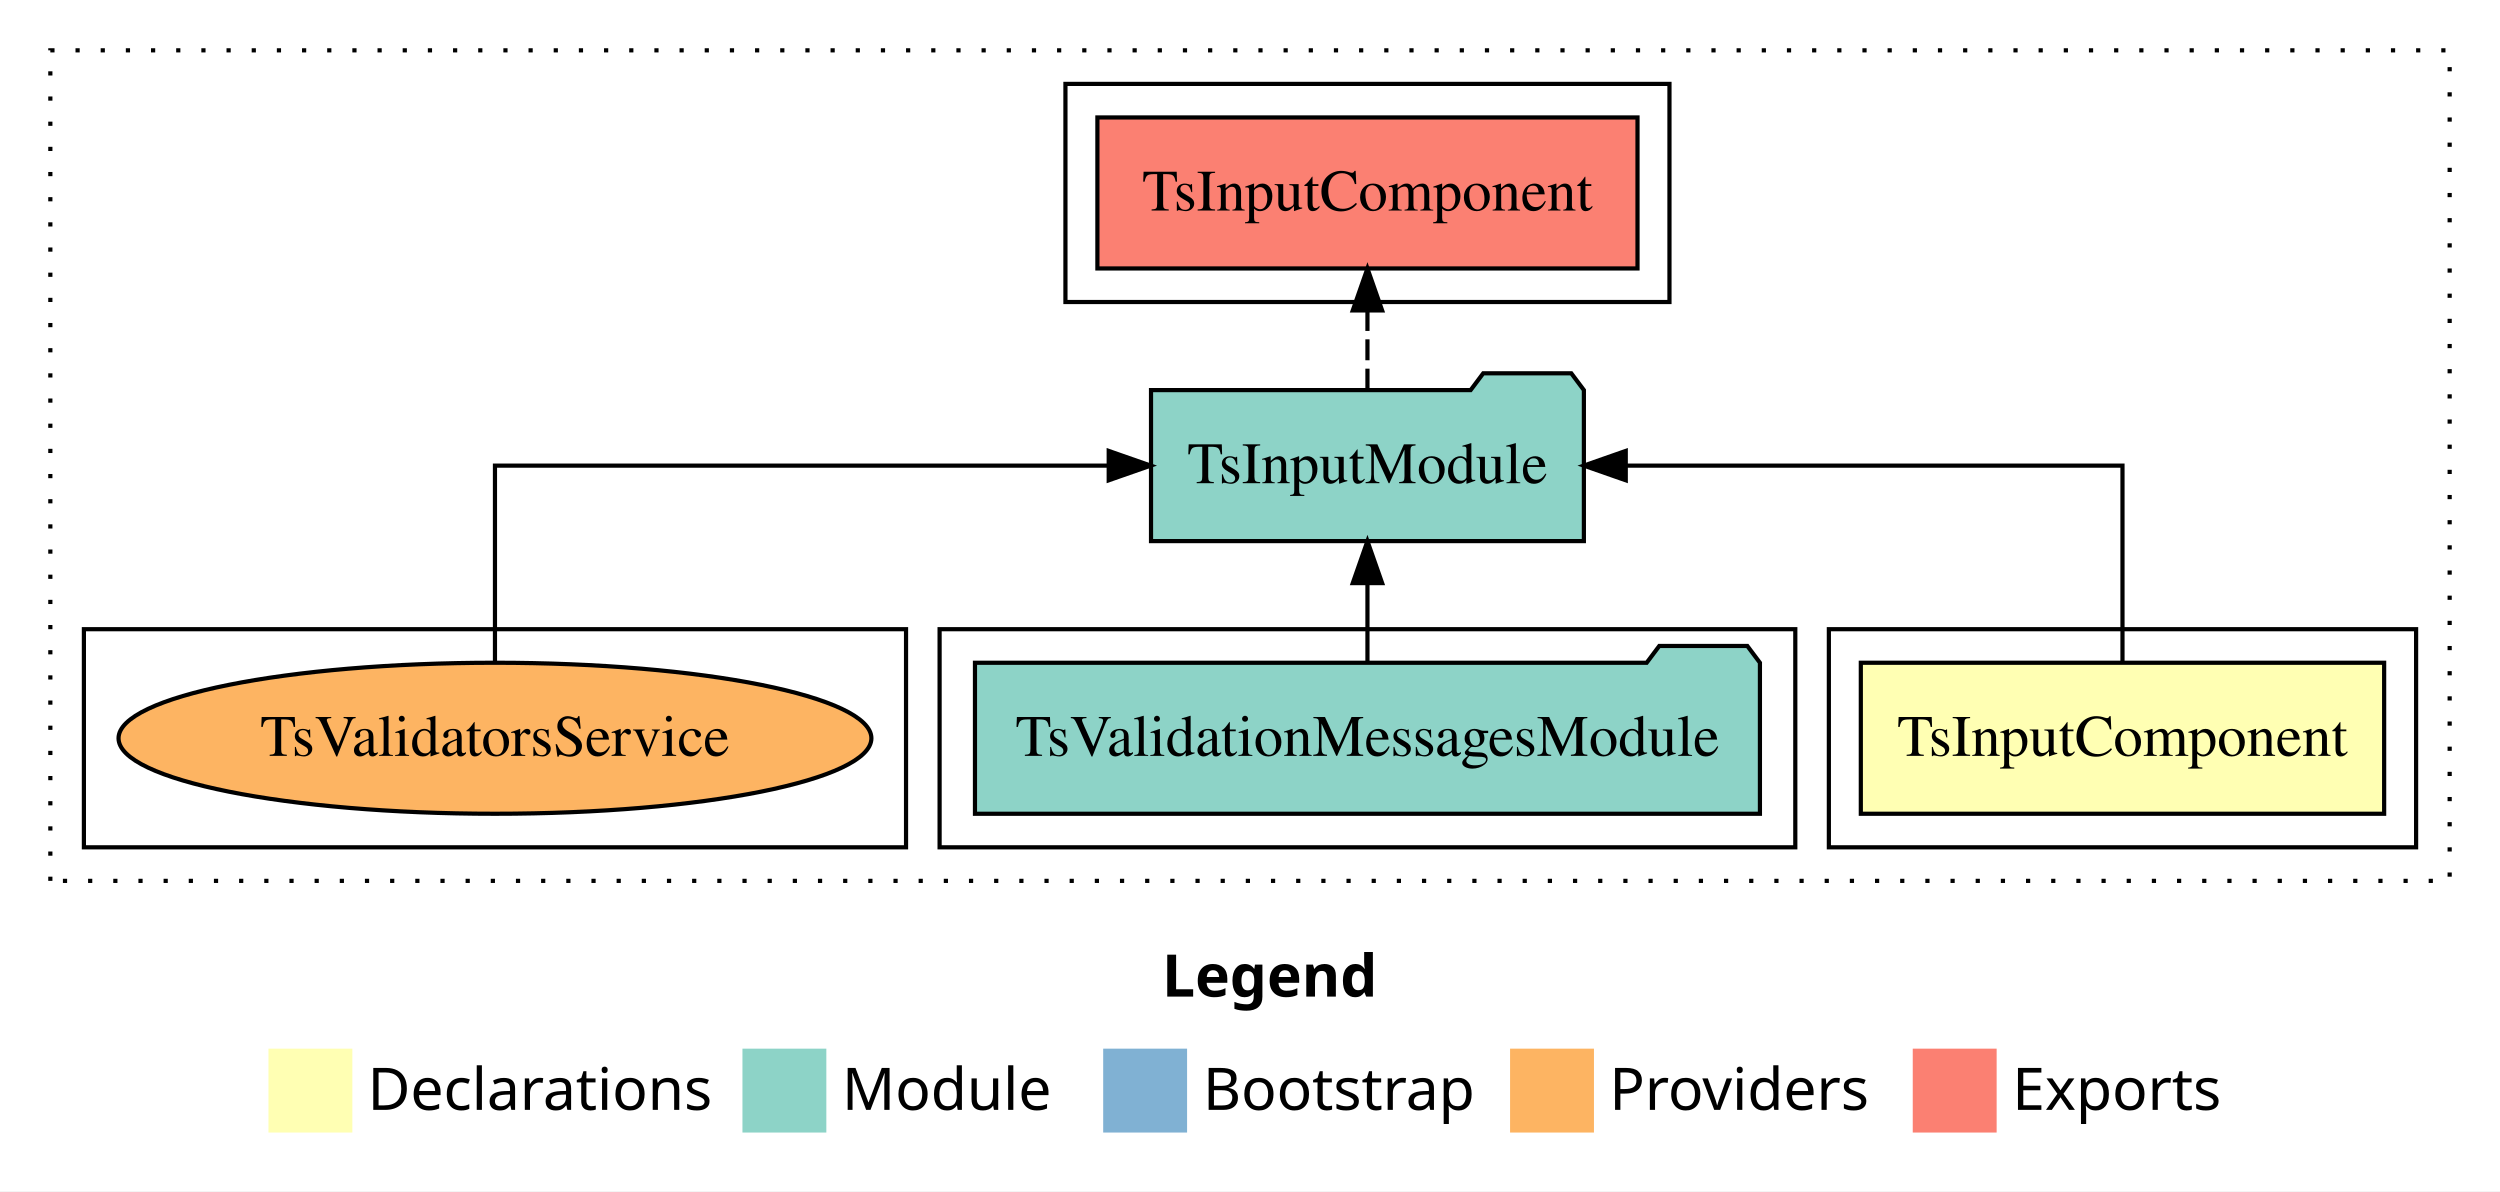
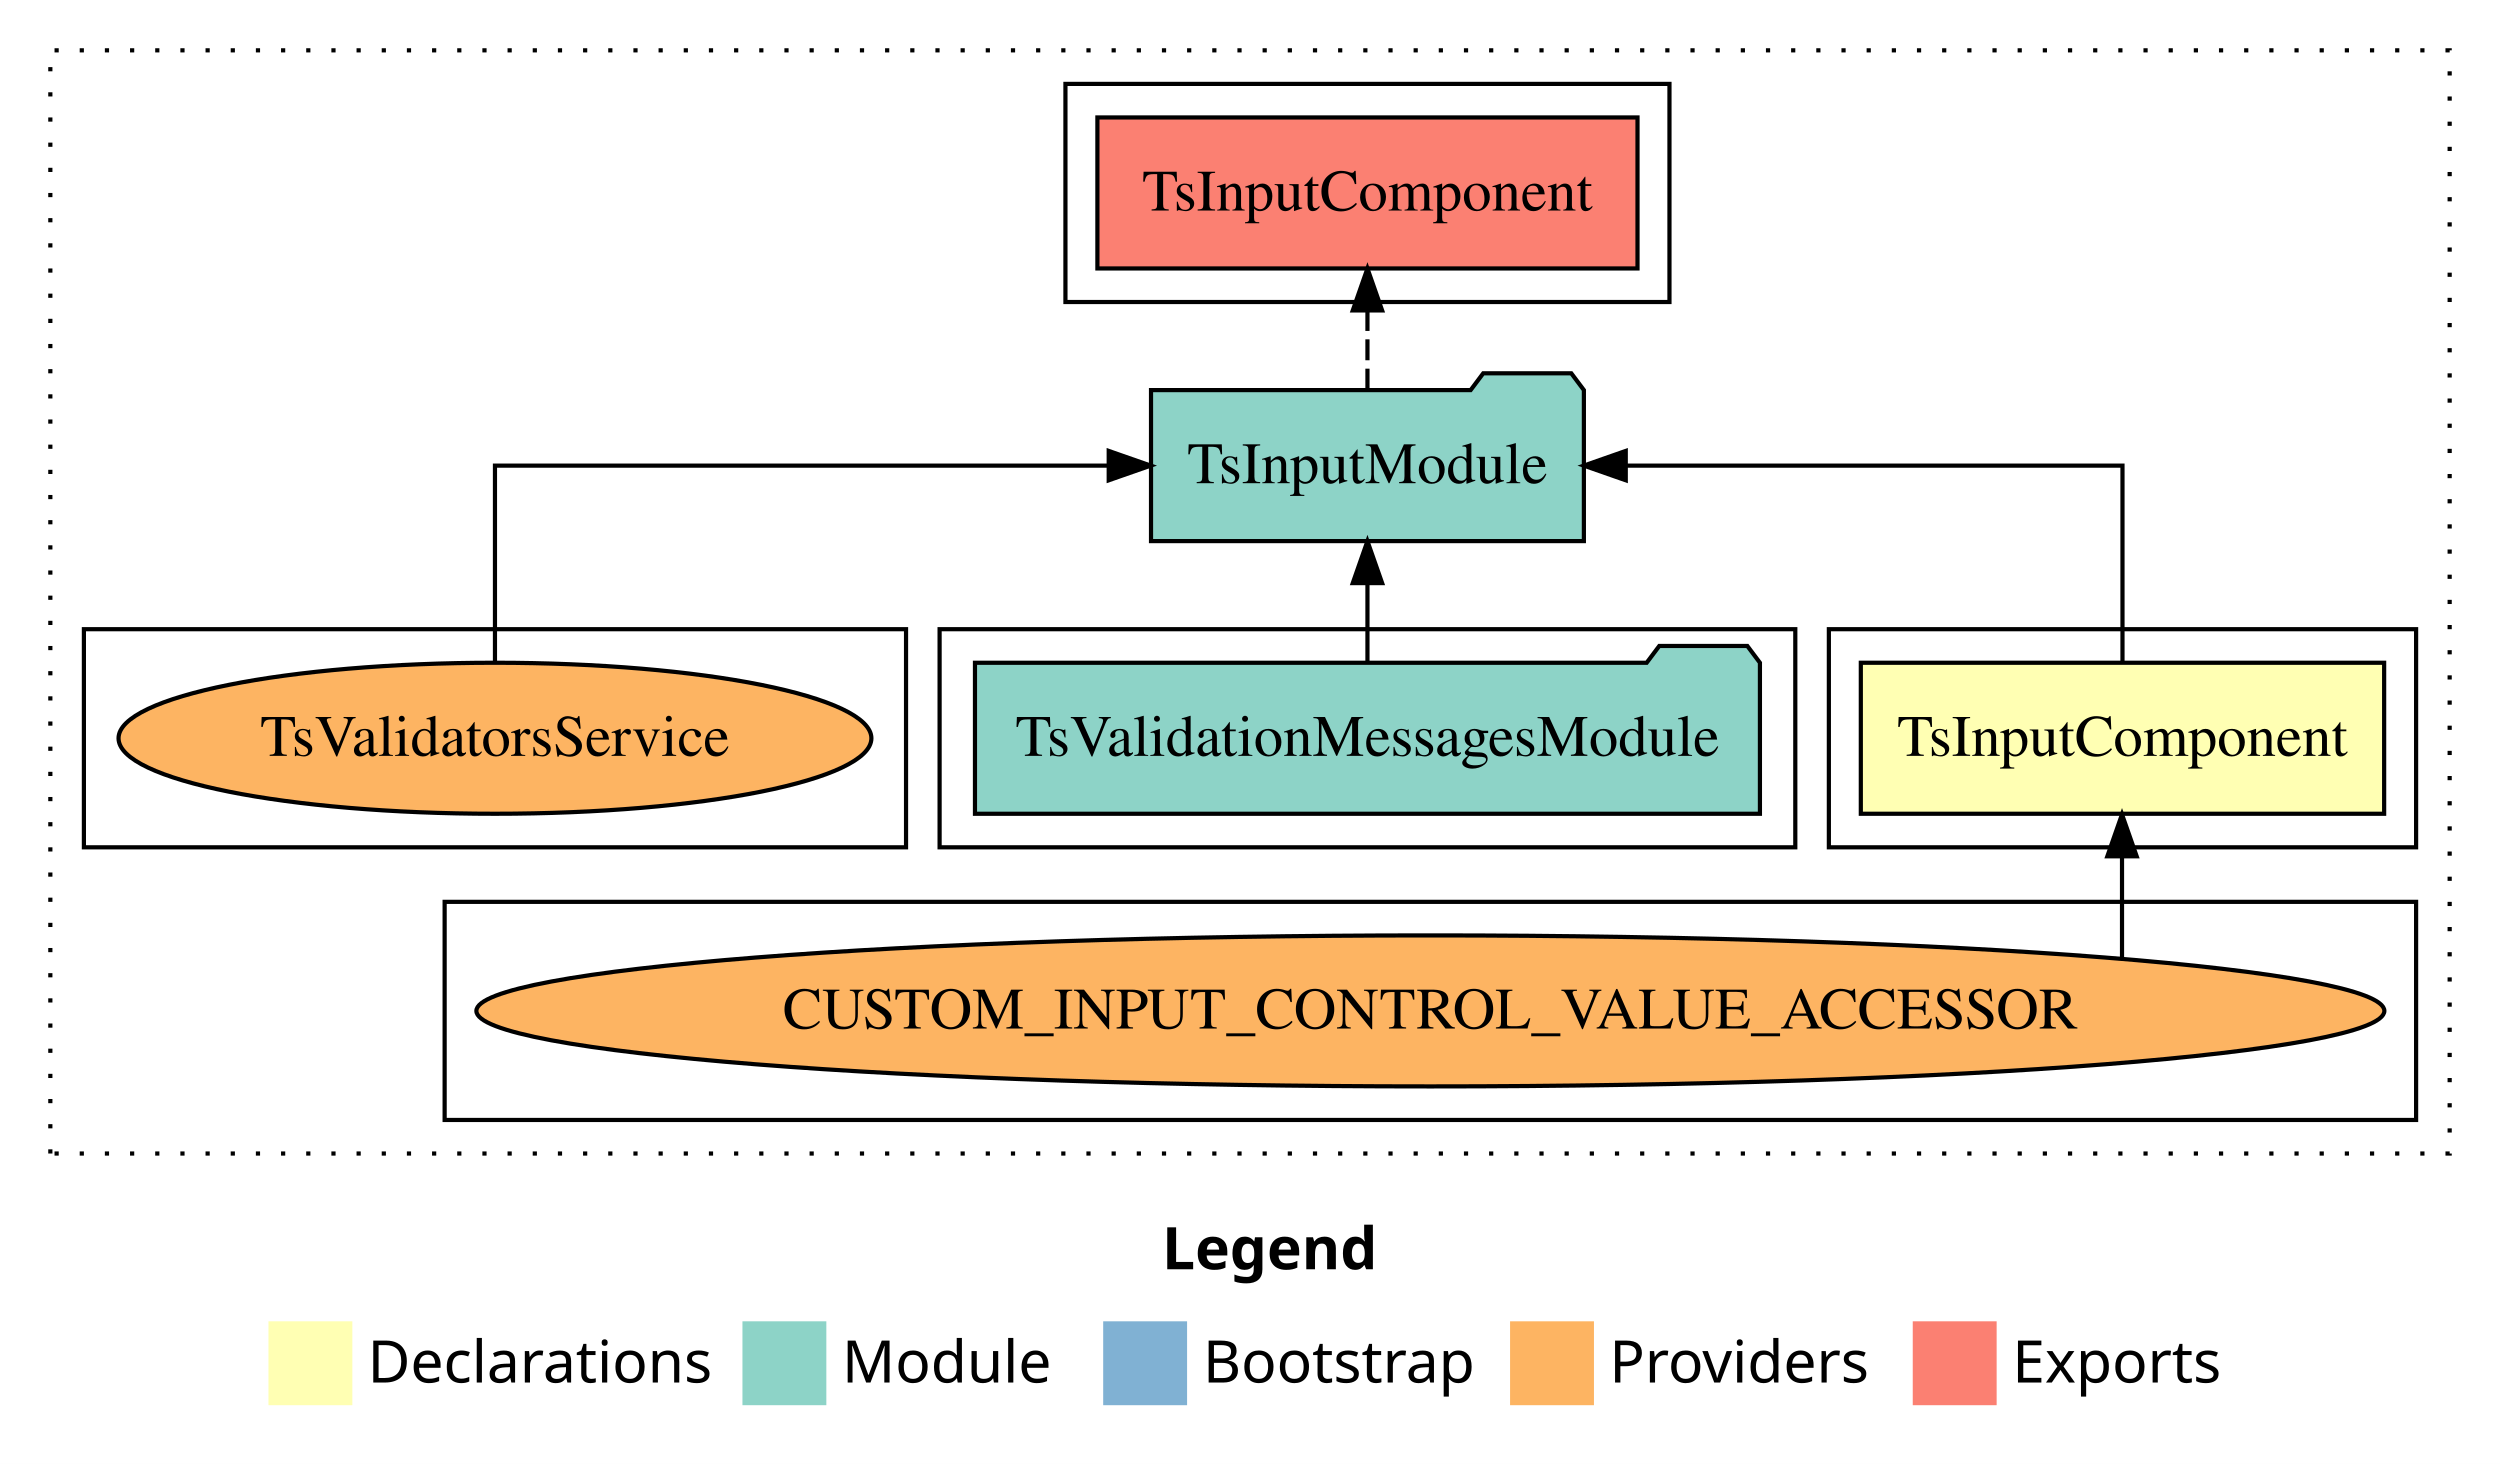
- <svg xmlns="http://www.w3.org/2000/svg" width="596pt" height="284pt" viewBox="0.00 0.00 596.00 284.00">
-   <g id="graph0" class="graph" transform="scale(1 1) rotate(0) translate(4 280)">
-     <polygon fill="#ffffff" stroke="transparent" points="-4,4 -4,-280 592,-280 592,4 -4,4" />
+ <svg xmlns="http://www.w3.org/2000/svg" width="596pt" height="349pt" viewBox="0.00 0.00 596.00 349.00">
+   <g id="graph0" class="graph" transform="scale(1 1) rotate(0) translate(4 345)">
+     <polygon fill="#ffffff" stroke="transparent" points="-4,4 -4,-345 592,-345 592,4 -4,4" />
    <text text-anchor="start" x="273.009" y="-42.4" font-family="sans-serif" font-weight="bold" font-size="14.00" fill="#000000">Legend</text>
    <polygon fill="#ffffb3" stroke="transparent" points="60,-10 60,-30 80,-30 80,-10 60,-10" />
    <text text-anchor="start" x="83.629" y="-15.4" font-family="sans-serif" font-size="14.00" fill="#000000">  Declarations</text>
    <polygon fill="#8dd3c7" stroke="transparent" points="173,-10 173,-30 193,-30 193,-10 173,-10" />
    <text text-anchor="start" x="196.725" y="-15.4" font-family="sans-serif" font-size="14.00" fill="#000000">  Module</text>
    <polygon fill="#80b1d3" stroke="transparent" points="259,-10 259,-30 279,-30 279,-10 259,-10" />
    <text text-anchor="start" x="282.781" y="-15.4" font-family="sans-serif" font-size="14.00" fill="#000000">  Bootstrap</text>
    <polygon fill="#fdb462" stroke="transparent" points="356,-10 356,-30 376,-30 376,-10 356,-10" />
    <text text-anchor="start" x="379.673" y="-15.4" font-family="sans-serif" font-size="14.00" fill="#000000">  Providers</text>
    <polygon fill="#fb8072" stroke="transparent" points="452,-10 452,-30 472,-30 472,-10 452,-10" />
    <text text-anchor="start" x="475.726" y="-15.4" font-family="sans-serif" font-size="14.00" fill="#000000">  Exports</text>
    <g id="clust1" class="cluster">
-       <polygon fill="none" stroke="#000000" stroke-dasharray="1,5" points="8,-70 8,-268 580,-268 580,-70 8,-70" />
+       <polygon fill="none" stroke="#000000" stroke-dasharray="1,5" points="8,-70 8,-333 580,-333 580,-70 8,-70" />
    </g>
    <g id="clust2" class="cluster">
-       <polygon fill="none" stroke="#000000" points="432,-78 432,-130 572,-130 572,-78 432,-78" />
+       <polygon fill="none" stroke="#000000" points="432,-143 432,-195 572,-195 572,-143 432,-143" />
+     </g>
+     <g id="clust3" class="cluster">
+       <polygon fill="none" stroke="#000000" points="102,-78 102,-130 572,-130 572,-78 102,-78" />
    </g>
    <g id="clust4" class="cluster">
-       <polygon fill="none" stroke="#000000" points="220,-78 220,-130 424,-130 424,-78 220,-78" />
+       <polygon fill="none" stroke="#000000" points="220,-143 220,-195 424,-195 424,-143 220,-143" />
    </g>
    <g id="clust5" class="cluster">
-       <polygon fill="none" stroke="#000000" points="250,-208 250,-260 394,-260 394,-208 250,-208" />
+       <polygon fill="none" stroke="#000000" points="250,-273 250,-325 394,-325 394,-273 250,-273" />
    </g>
    <g id="clust7" class="cluster">
-       <polygon fill="none" stroke="#000000" points="16,-78 16,-130 212,-130 212,-78 16,-78" />
+       <polygon fill="none" stroke="#000000" points="16,-143 16,-195 212,-195 212,-143 16,-143" />
    </g>
    <g id="node1" class="node">
-       <polygon fill="#ffffb3" stroke="#000000" points="564.381,-122 439.619,-122 439.619,-86 564.381,-86 564.381,-122" />
-       <text text-anchor="middle" x="502" y="-99.8" font-family="Times,serif" font-size="14.00" fill="#000000">TsInputComponent</text>
+       <polygon fill="#ffffb3" stroke="#000000" points="564.381,-187 439.619,-187 439.619,-151 564.381,-151 564.381,-187" />
+       <text text-anchor="middle" x="502" y="-164.8" font-family="Times,serif" font-size="14.00" fill="#000000">TsInputComponent</text>
    </g>
    <g id="node2" class="node">
-       <polygon fill="#8dd3c7" stroke="#000000" points="373.598,-187 370.598,-191 349.598,-191 346.598,-187 270.402,-187 270.402,-151 373.598,-151 373.598,-187" />
-       <text text-anchor="middle" x="322" y="-164.8" font-family="Times,serif" font-size="14.00" fill="#000000">TsInputModule</text>
+       <polygon fill="#8dd3c7" stroke="#000000" points="373.598,-252 370.598,-256 349.598,-256 346.598,-252 270.402,-252 270.402,-216 373.598,-216 373.598,-252" />
+       <text text-anchor="middle" x="322" y="-229.8" font-family="Times,serif" font-size="14.00" fill="#000000">TsInputModule</text>
    </g>
    <g id="edge1" class="edge">
-       <path fill="none" stroke="#000000" d="M502,-122.106C502,-141.339 502,-169 502,-169 502,-169 383.581,-169 383.581,-169" />
-       <polygon fill="#000000" stroke="#000000" points="383.581,-165.5 373.581,-169 383.581,-172.5 383.581,-165.5" />
+       <path fill="none" stroke="#000000" d="M502,-187.106C502,-206.339 502,-234 502,-234 502,-234 383.581,-234 383.581,-234" />
+       <polygon fill="#000000" stroke="#000000" points="383.581,-230.5 373.581,-234 383.581,-237.5 383.581,-230.5" />
+     </g>
+     <g id="node5" class="node">
+       <polygon fill="#fb8072" stroke="#000000" points="386.381,-317 257.619,-317 257.619,-281 386.381,-281 386.381,-317" />
+       <text text-anchor="middle" x="322" y="-294.8" font-family="Times,serif" font-size="14.00" fill="#000000">TsInputComponent </text>
+     </g>
+     <g id="edge4" class="edge">
+       <path fill="none" stroke="#000000" stroke-dasharray="5,2" d="M322,-252.106C322,-252.106 322,-270.991 322,-270.991" />
+       <polygon fill="#000000" stroke="#000000" points="318.5,-270.991 322,-280.991 325.5,-270.991 318.5,-270.991" />
+     </g>
+     <g id="node3" class="node">
+       <ellipse fill="#fdb462" stroke="#000000" cx="337" cy="-104" rx="227.432" ry="18" />
+       <text text-anchor="middle" x="337" y="-99.8" font-family="Times,serif" font-size="14.00" fill="#000000">CUSTOM_INPUT_CONTROL_VALUE_ACCESSOR</text>
+     </g>
+     <g id="edge2" class="edge">
+       <path fill="none" stroke="#000000" d="M501.888,-116.533C501.888,-116.533 501.888,-140.851 501.888,-140.851" />
+       <polygon fill="#000000" stroke="#000000" points="498.388,-140.851 501.888,-150.851 505.388,-140.851 498.388,-140.851" />
    </g>
    <g id="node4" class="node">
-       <polygon fill="#fb8072" stroke="#000000" points="386.381,-252 257.619,-252 257.619,-216 386.381,-216 386.381,-252" />
-       <text text-anchor="middle" x="322" y="-229.8" font-family="Times,serif" font-size="14.00" fill="#000000">TsInputComponent </text>
+       <polygon fill="#8dd3c7" stroke="#000000" points="415.567,-187 412.567,-191 391.567,-191 388.567,-187 228.433,-187 228.433,-151 415.567,-151 415.567,-187" />
+       <text text-anchor="middle" x="322" y="-164.8" font-family="Times,serif" font-size="14.00" fill="#000000">TsValidationMessagesModule</text>
    </g>
    <g id="edge3" class="edge">
-       <path fill="none" stroke="#000000" stroke-dasharray="5,2" d="M322,-187.106C322,-187.106 322,-205.991 322,-205.991" />
+       <path fill="none" stroke="#000000" d="M322,-187.106C322,-187.106 322,-205.991 322,-205.991" />
      <polygon fill="#000000" stroke="#000000" points="318.5,-205.991 322,-215.991 325.5,-205.991 318.5,-205.991" />
    </g>
-     <g id="node3" class="node">
-       <polygon fill="#8dd3c7" stroke="#000000" points="415.567,-122 412.567,-126 391.567,-126 388.567,-122 228.433,-122 228.433,-86 415.567,-86 415.567,-122" />
-       <text text-anchor="middle" x="322" y="-99.8" font-family="Times,serif" font-size="14.00" fill="#000000">TsValidationMessagesModule</text>
+     <g id="node6" class="node">
+       <ellipse fill="#fdb462" stroke="#000000" cx="114" cy="-169" rx="89.74" ry="18" />
+       <text text-anchor="middle" x="114" y="-164.8" font-family="Times,serif" font-size="14.00" fill="#000000">TsValidatorsService</text>
    </g>
-     <g id="edge2" class="edge">
-       <path fill="none" stroke="#000000" d="M322,-122.106C322,-122.106 322,-140.991 322,-140.991" />
-       <polygon fill="#000000" stroke="#000000" points="318.5,-140.991 322,-150.991 325.5,-140.991 318.5,-140.991" />
-     </g>
-     <g id="node5" class="node">
-       <ellipse fill="#fdb462" stroke="#000000" cx="114" cy="-104" rx="89.74" ry="18" />
-       <text text-anchor="middle" x="114" y="-99.8" font-family="Times,serif" font-size="14.00" fill="#000000">TsValidatorsService</text>
-     </g>
-     <g id="edge4" class="edge">
-       <path fill="none" stroke="#000000" d="M114,-122.106C114,-141.339 114,-169 114,-169 114,-169 260.317,-169 260.317,-169" />
-       <polygon fill="#000000" stroke="#000000" points="260.317,-172.5 270.317,-169 260.317,-165.5 260.317,-172.5" />
+     <g id="edge5" class="edge">
+       <path fill="none" stroke="#000000" d="M114,-187.106C114,-206.339 114,-234 114,-234 114,-234 260.317,-234 260.317,-234" />
+       <polygon fill="#000000" stroke="#000000" points="260.317,-237.5 270.317,-234 260.317,-230.5 260.317,-237.5" />
    </g>
  </g>
</svg>
